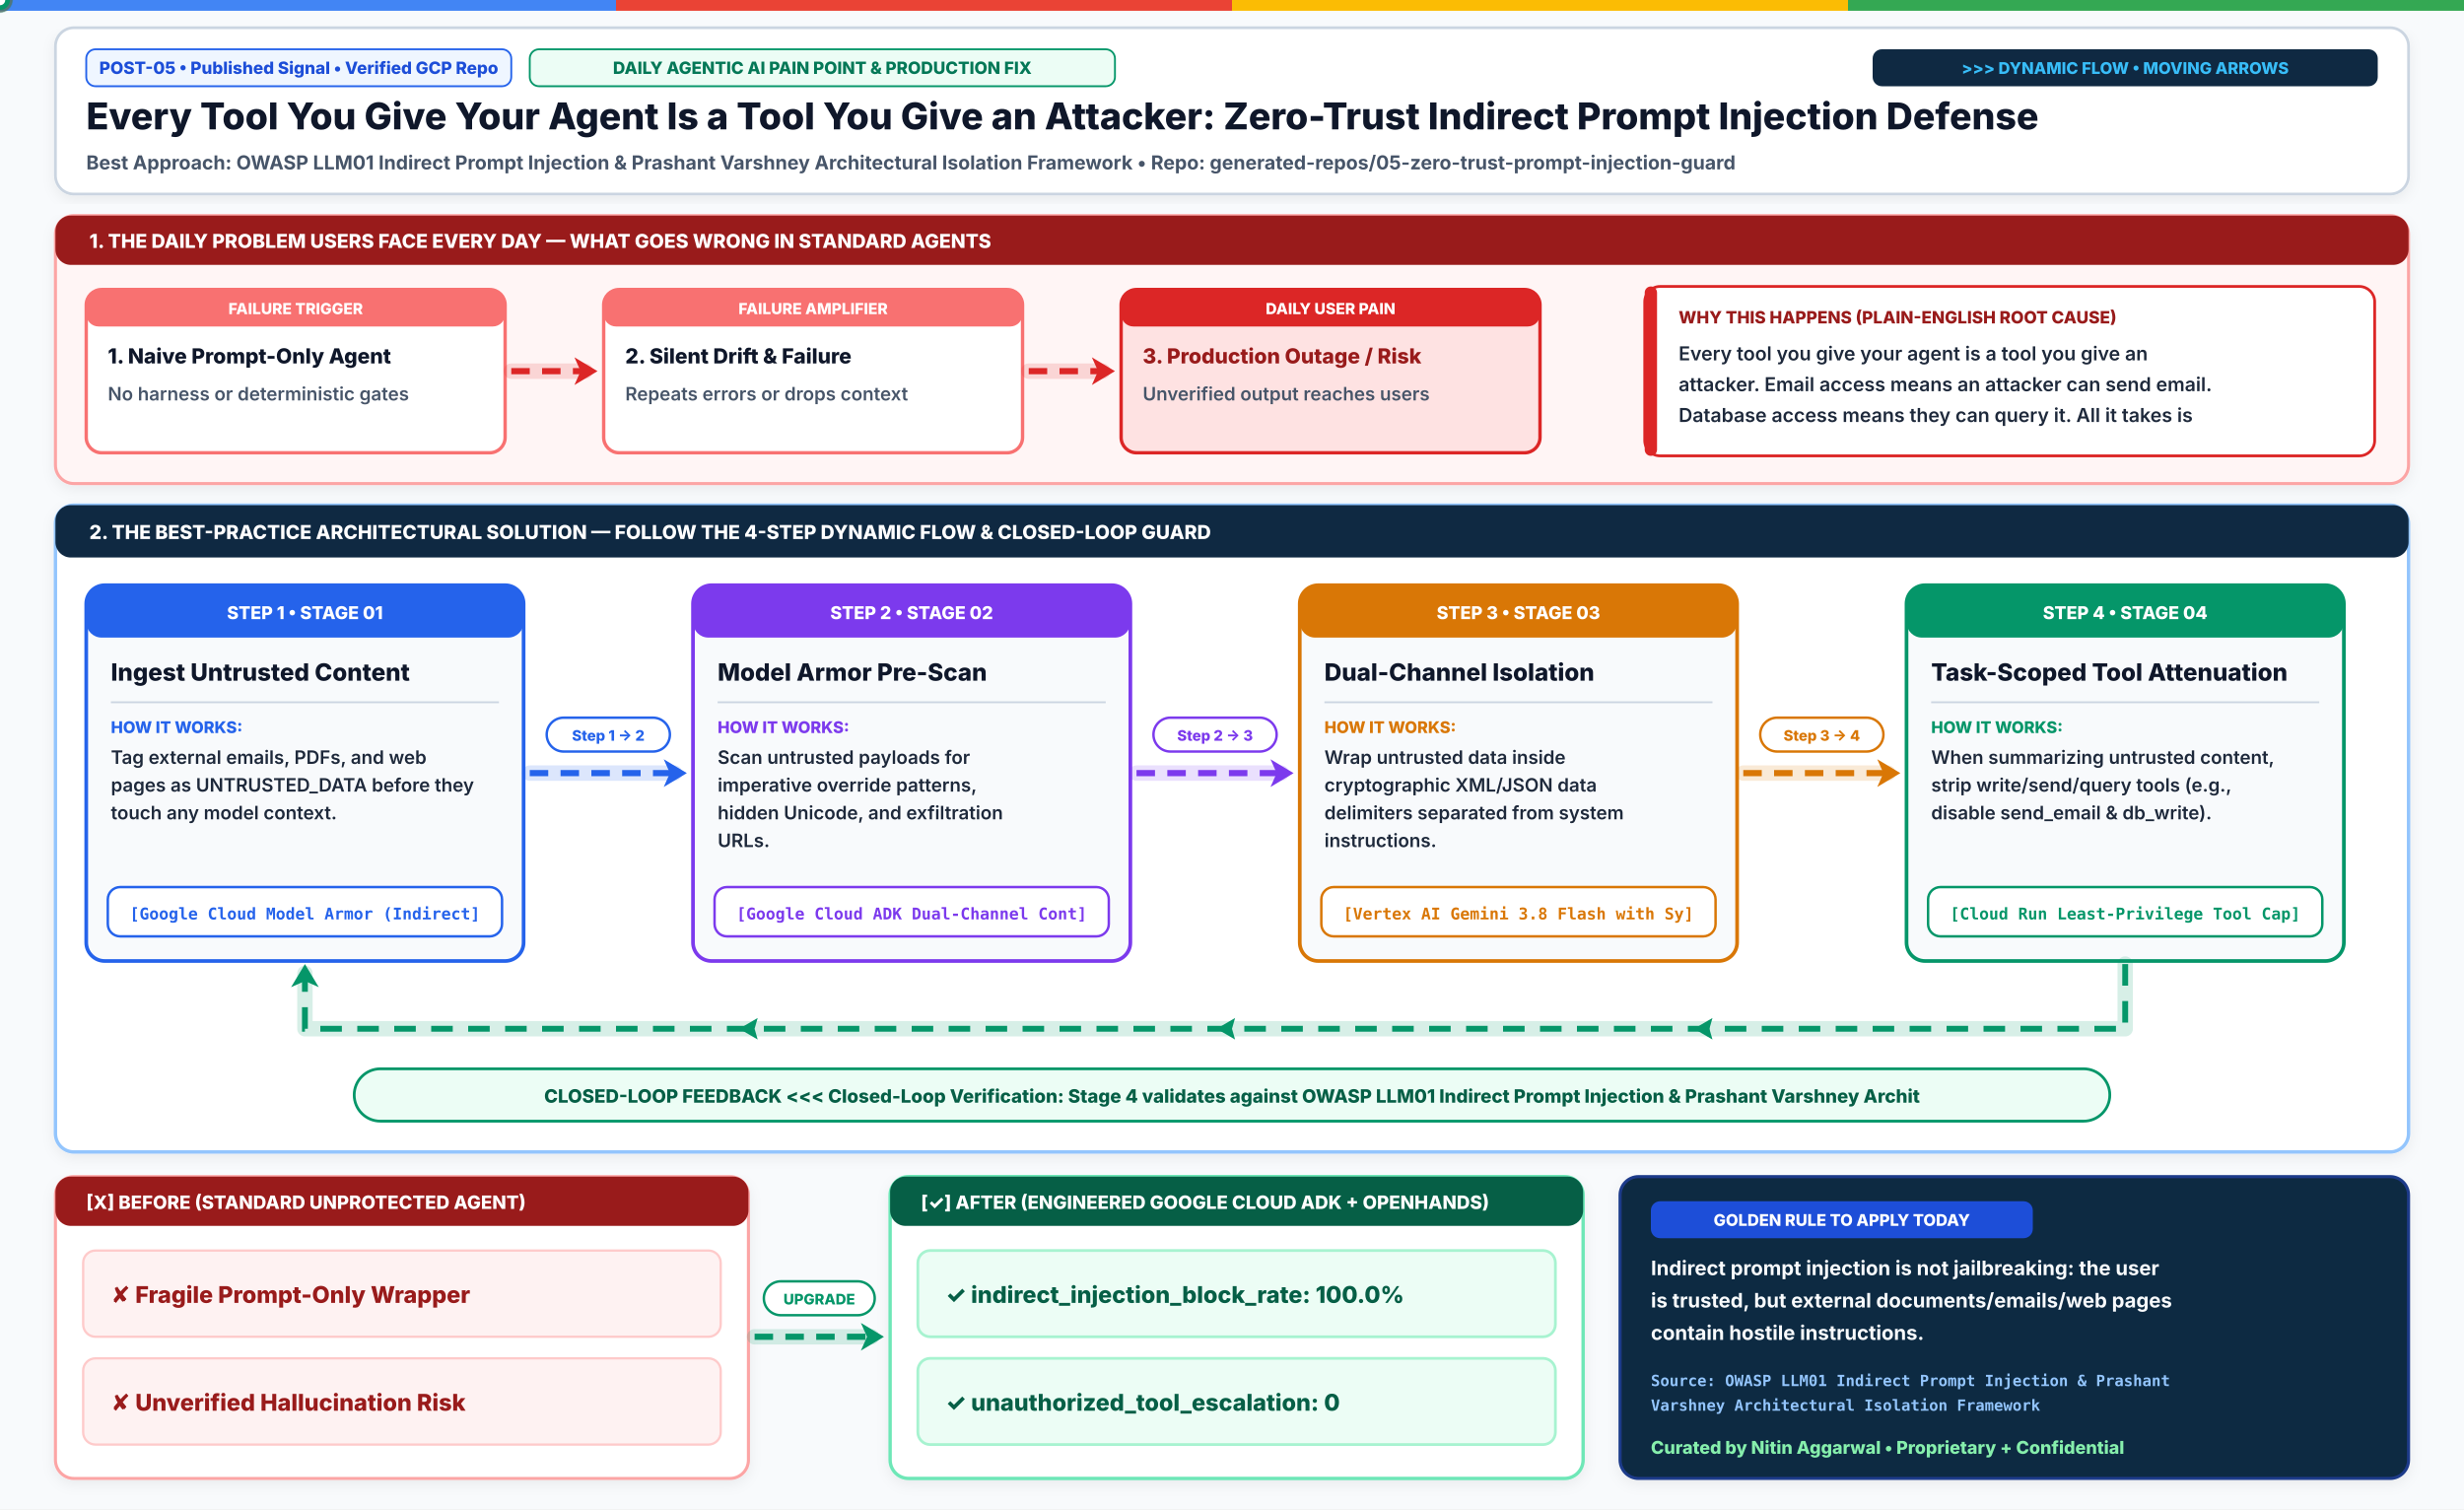
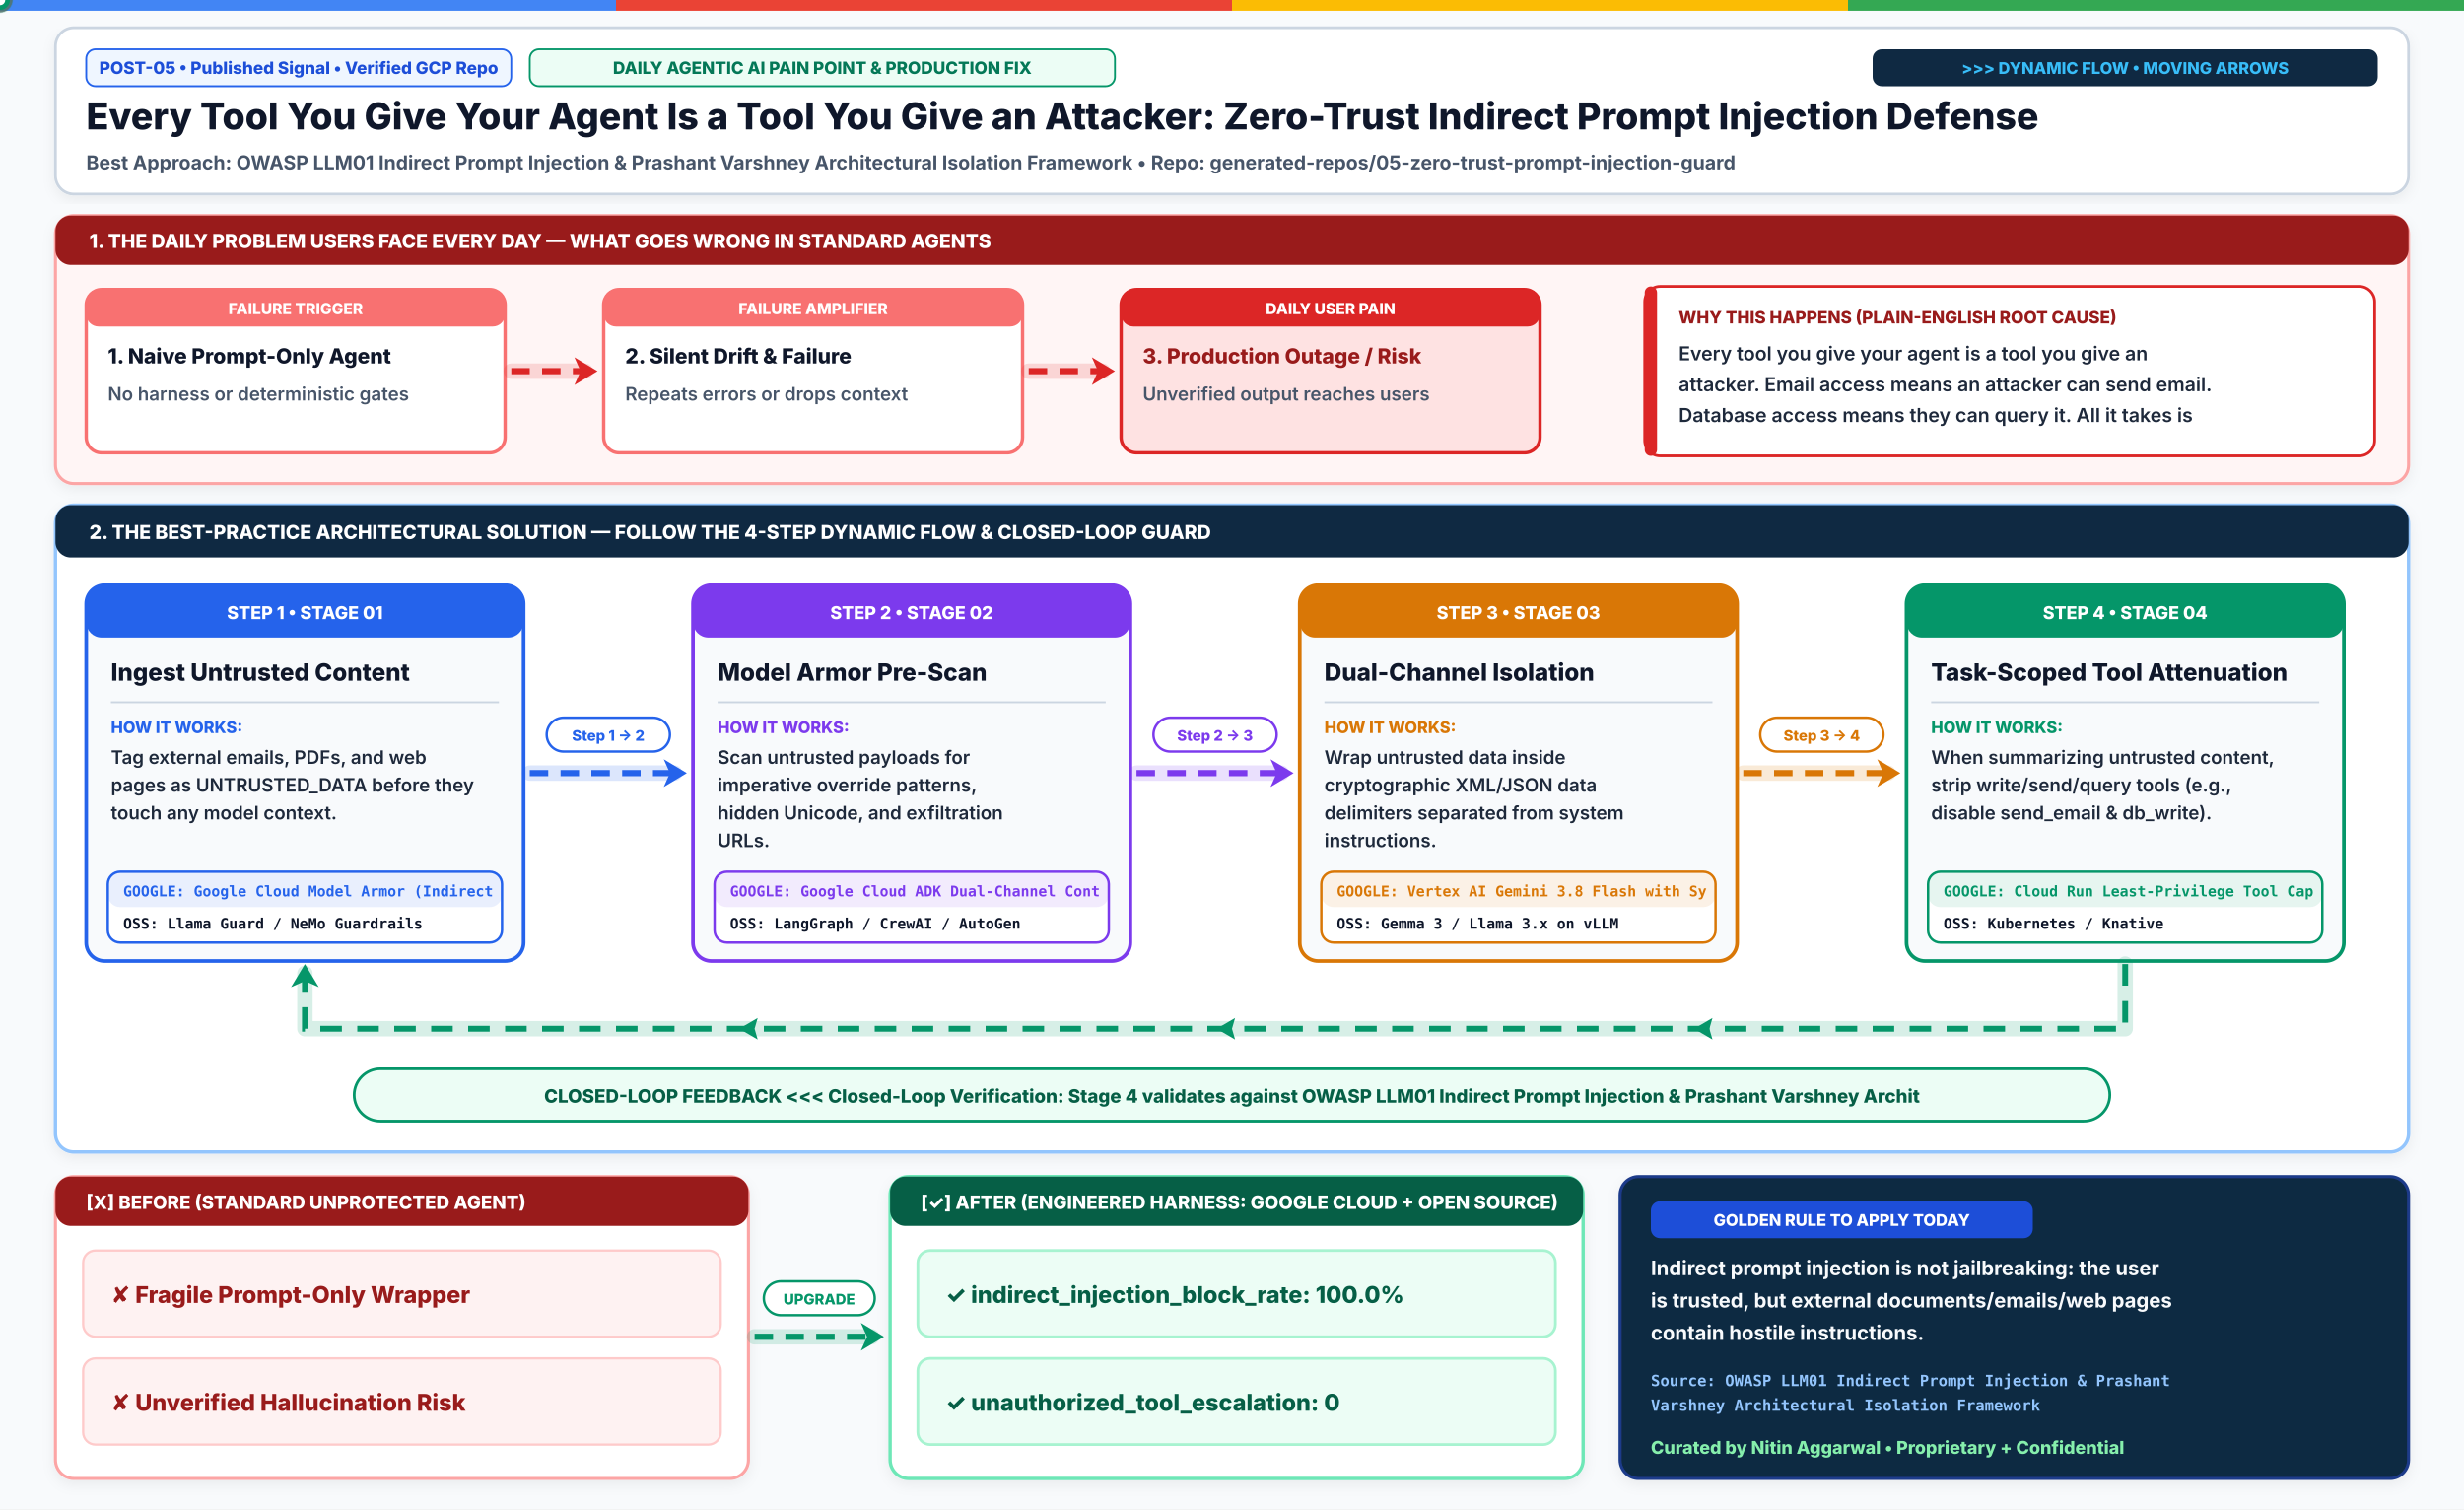
<svg xmlns="http://www.w3.org/2000/svg" viewBox="0 0 1600 980" width="1600" height="980">
  <defs>
    <filter id="cardShadow" x="-2%" y="-2%" width="104%" height="108%">
      <feDropShadow dx="0" dy="3" stdDeviation="4" flood-color="#0F172A" flood-opacity="0.06" />
    </filter>
    <style>
    @keyframes arrowStream {
      from { stroke-dashoffset: 40; }
      to   { stroke-dashoffset: 0; }
    }
    @keyframes returnStream {
      from { stroke-dashoffset: 0; }
      to   { stroke-dashoffset: 48; }
    }
    @keyframes pulseGlow {
      0%, 100% { stroke-width: 2.4px; }
      50%      { stroke-width: 4.2px; }
    }
    .moving-arrow-line {
      animation: arrowStream 1.0s linear infinite;
    }
    .moving-return-line {
      animation: returnStream 1.2s linear infinite;
    }
    .step-card-animated {
      animation: pulseGlow 2.4s ease-in-out infinite;
    }
  </style>
  </defs>
  <rect x="0" y="0" width="1600" height="980" fill="#F8FAFC" />
  <rect x="0" y="0" width="400" height="7" fill="#4285F4" />
  <rect x="400" y="0" width="400" height="7" fill="#EA4335" />
  <rect x="800" y="0" width="400" height="7" fill="#FBBC04" />
  <rect x="1200" y="0" width="400" height="7" fill="#34A853" />
  <rect x="36" y="18" width="1528" height="108" rx="12" fill="#FFFFFF" stroke="#CBD5E1" stroke-width="1.8" filter="url(#cardShadow)" />
  <rect x="56" y="32" width="276" height="24" rx="6" fill="#EFF6FF" stroke="#2563EB" stroke-width="1.2" />
  <text x="194" y="48" font-family="Inter, sans-serif" font-size="11" font-weight="800" fill="#1D4ED8" text-anchor="middle">POST-05 • Published Signal • Verified GCP Repo</text>
  <rect x="344" y="32" width="380" height="24" rx="6" fill="#ECFDF5" stroke="#059669" stroke-width="1.2" />
  <text x="534" y="48" font-family="Inter, sans-serif" font-size="11" font-weight="800" fill="#047857" text-anchor="middle">DAILY AGENTIC AI PAIN POINT &amp; PRODUCTION FIX</text>
  <rect x="1216" y="32" width="328" height="24" rx="6" fill="#0F2942" />
  <text x="1380" y="48" font-family="Inter, sans-serif" font-size="10.5" font-weight="800" fill="#38BDF8" text-anchor="middle">&gt;&gt;&gt; DYNAMIC FLOW • MOVING ARROWS</text>
  <text x="56" y="84" font-family="Inter, sans-serif" font-size="24" font-weight="800" fill="#0F172A">Every Tool You Give Your Agent Is a Tool You Give an Attacker: Zero-Trust Indirect Prompt Injection Defense</text>
  <text x="56" y="110" font-family="Inter, sans-serif" font-size="12.5" font-weight="700" fill="#475569">Best Approach: OWASP LLM01 Indirect Prompt Injection &amp; Prashant Varshney Architectural Isolation Framework  •  Repo: generated-repos/05-zero-trust-prompt-injection-guard</text>
  <rect x="36" y="140" width="1528" height="174" rx="12" fill="#FFF5F5" stroke="#FCA5A5" stroke-width="2" filter="url(#cardShadow)" />
  <rect x="36" y="140" width="1528" height="32" rx="10" fill="#991B1B" />
  <text x="58" y="161" font-family="Inter, sans-serif" font-size="12.5" font-weight="800" fill="#FFFFFF">1. THE DAILY PROBLEM USERS FACE EVERY DAY — WHAT GOES WRONG IN STANDARD AGENTS</text>
  <rect x="56" y="188" width="272" height="106" rx="10" fill="#FFFFFF" stroke="#F87171" stroke-width="2.2" />
  <rect x="56" y="188" width="272" height="24" rx="8" fill="#F87171" />
  <text x="192" y="204" font-family="Inter, sans-serif" font-size="10" font-weight="800" fill="#FFFFFF" text-anchor="middle">FAILURE TRIGGER</text>
  <text x="70" y="236" font-family="Inter, sans-serif" font-size="13.5" font-weight="800" fill="#0F172A">1. Naive Prompt-Only Agent</text>
  <text x="70" y="260" font-family="Inter, sans-serif" font-size="12" font-weight="600" fill="#475569">No harness or deterministic gates</text>
  <line x1="332" y1="241" x2="380" y2="241" stroke="#DC2626" stroke-opacity="0.16" stroke-width="10" stroke-linecap="round" />
  <line x1="332" y1="241" x2="380" y2="241" class="moving-arrow-line" stroke="#DC2626" stroke-width="4" stroke-dasharray="12 8" stroke-dashoffset="0.0" />
  <polygon points="388,241 373,232 377,241 373,250" fill="#DC2626" />
  <path id="prob_arr_0_path" d="M 336 241 L 376 241" fill="none" stroke="none" />
  <g>
    <circle r="8" fill="#DC2626" fill-opacity="0.26" />
    <circle r="4.8" fill="#FFFFFF" stroke="#DC2626" stroke-width="2.8" />
    <animateMotion dur="1.3s" repeatCount="indefinite">
      <mpath href="#prob_arr_0_path" />
    </animateMotion>
  </g>
  <rect x="392" y="188" width="272" height="106" rx="10" fill="#FFFFFF" stroke="#F87171" stroke-width="2.2" />
  <rect x="392" y="188" width="272" height="24" rx="8" fill="#F87171" />
  <text x="528" y="204" font-family="Inter, sans-serif" font-size="10" font-weight="800" fill="#FFFFFF" text-anchor="middle">FAILURE AMPLIFIER</text>
  <text x="406" y="236" font-family="Inter, sans-serif" font-size="13.5" font-weight="800" fill="#0F172A">2. Silent Drift &amp; Failure</text>
  <text x="406" y="260" font-family="Inter, sans-serif" font-size="12" font-weight="600" fill="#475569">Repeats errors or drops context</text>
  <line x1="668" y1="241" x2="716" y2="241" stroke="#DC2626" stroke-opacity="0.16" stroke-width="10" stroke-linecap="round" />
  <line x1="668" y1="241" x2="716" y2="241" class="moving-arrow-line" stroke="#DC2626" stroke-width="4" stroke-dasharray="12 8" stroke-dashoffset="0.0" />
  <polygon points="724,241 709,232 713,241 709,250" fill="#DC2626" />
  <path id="prob_arr_1_path" d="M 672 241 L 712 241" fill="none" stroke="none" />
  <g>
    <circle r="8" fill="#DC2626" fill-opacity="0.26" />
    <circle r="4.8" fill="#FFFFFF" stroke="#DC2626" stroke-width="2.8" />
    <animateMotion dur="1.3s" repeatCount="indefinite">
      <mpath href="#prob_arr_1_path" />
    </animateMotion>
  </g>
  <rect x="728" y="188" width="272" height="106" rx="10" fill="#FEE2E2" stroke="#DC2626" stroke-width="2.2" />
  <rect x="728" y="188" width="272" height="24" rx="8" fill="#DC2626" />
  <text x="864" y="204" font-family="Inter, sans-serif" font-size="10" font-weight="800" fill="#FFFFFF" text-anchor="middle">DAILY USER PAIN</text>
  <text x="742" y="236" font-family="Inter, sans-serif" font-size="13.5" font-weight="800" fill="#991B1B">3. Production Outage / Risk</text>
  <text x="742" y="260" font-family="Inter, sans-serif" font-size="12" font-weight="600" fill="#475569">Unverified output reaches users</text>
  <rect x="1068" y="186" width="474" height="110" rx="10" fill="#FFFFFF" stroke="#DC2626" stroke-width="1.8" />
  <rect x="1068" y="186" width="8" height="110" rx="4" fill="#DC2626" />
  <text x="1090" y="210" font-family="Inter, sans-serif" font-size="11" font-weight="800" fill="#991B1B">WHY THIS HAPPENS (PLAIN-ENGLISH ROOT CAUSE)</text>
  <text x="1090" y="234" font-family="Inter, sans-serif" font-size="12.5" font-weight="600" fill="#1E293B">Every tool you give your agent is a tool you give an</text>
  <text x="1090" y="254" font-family="Inter, sans-serif" font-size="12.5" font-weight="600" fill="#1E293B">attacker. Email access means an attacker can send email.</text>
  <text x="1090" y="274" font-family="Inter, sans-serif" font-size="12.5" font-weight="600" fill="#1E293B">Database access means they can query it. All it takes is</text>
  <rect x="36" y="328" width="1528" height="420" rx="12" fill="#FFFFFF" stroke="#93C5FD" stroke-width="2.2" filter="url(#cardShadow)" />
  <rect x="36" y="328" width="1528" height="34" rx="10" fill="#0F2942" />
  <text x="58" y="350" font-family="Inter, sans-serif" font-size="12.5" font-weight="800" fill="#FFFFFF">2. THE BEST-PRACTICE ARCHITECTURAL SOLUTION — FOLLOW THE 4-STEP DYNAMIC FLOW &amp; CLOSED-LOOP GUARD</text>
  <rect x="56" y="380" width="284" height="244" rx="12" class="step-card-animated" fill="#F8FAFC" stroke="#2563EB" stroke-width="2.4" />
  <rect x="56" y="380" width="284" height="34" rx="10" fill="#2563EB" />
  <text x="198" y="402" font-family="Inter, sans-serif" font-size="11.5" font-weight="800" fill="#FFFFFF" text-anchor="middle">STEP 1 • STAGE 01</text>
  <text x="72" y="442" font-family="Inter, sans-serif" font-size="15.5" font-weight="800" fill="#0F172A">Ingest Untrusted Content</text>
  <line x1="72" y1="456" x2="324" y2="456" stroke="#CBD5E1" stroke-width="1.2" />
  <text x="72" y="476" font-family="Inter, sans-serif" font-size="10.5" font-weight="800" fill="#2563EB">HOW IT WORKS:</text>
  <text x="72" y="496" font-family="Inter, sans-serif" font-size="12" font-weight="600" fill="#1E293B">Tag external emails, PDFs, and web</text>
  <text x="72" y="514" font-family="Inter, sans-serif" font-size="12" font-weight="600" fill="#1E293B">pages as UNTRUSTED_DATA before they</text>
  <text x="72" y="532" font-family="Inter, sans-serif" font-size="12" font-weight="600" fill="#1E293B">touch any model context.</text>
-   <rect x="70" y="576" width="256" height="32" rx="8" fill="#FFFFFF" stroke="#2563EB" stroke-width="1.6" />
-   <text x="198" y="597" font-family="ui-monospace, monospace" font-size="10.5" font-weight="800" fill="#2563EB" text-anchor="middle">[Google Cloud Model Armor (Indirect]</text>
+   <rect x="70" y="566" width="256" height="46" rx="8" fill="#FFFFFF" stroke="#2563EB" stroke-width="1.6" />
+   <rect x="70" y="566" width="256" height="23" rx="8" fill="#2563EB" fill-opacity="0.10" />
+   <text x="80" y="582" font-family="ui-monospace, monospace" font-size="9.5" font-weight="800" fill="#2563EB">GOOGLE: Google Cloud Model Armor (Indirect</text>
+   <text x="80" y="603" font-family="ui-monospace, monospace" font-size="9.5" font-weight="800" fill="#0F172A">OSS: Llama Guard / NeMo Guardrails</text>
  <line x1="344" y1="502" x2="438" y2="502" stroke="#2563EB" stroke-opacity="0.16" stroke-width="10" stroke-linecap="round" />
  <line x1="344" y1="502" x2="438" y2="502" class="moving-arrow-line" stroke="#2563EB" stroke-width="4" stroke-dasharray="12 8" stroke-dashoffset="0.0" />
  <polygon points="446,502 431,493 435,502 431,511" fill="#2563EB" />
  <rect x="355" y="466" width="80" height="22" rx="11" fill="#FFFFFF" stroke="#2563EB" stroke-width="1.6" />
  <text x="395" y="481" font-family="Inter, sans-serif" font-size="9.5" font-weight="800" fill="#2563EB" text-anchor="middle">Step 1 -&gt; 2</text>
  <path id="sol_arr_0_path" d="M 348 502 L 434 502" fill="none" stroke="none" />
  <g>
    <circle r="8" fill="#2563EB" fill-opacity="0.26" />
    <circle r="4.8" fill="#FFFFFF" stroke="#2563EB" stroke-width="2.8" />
    <animateMotion dur="1.5s" repeatCount="indefinite">
      <mpath href="#sol_arr_0_path" />
    </animateMotion>
  </g>
  <rect x="450" y="380" width="284" height="244" rx="12" class="step-card-animated" fill="#F8FAFC" stroke="#7C3AED" stroke-width="2.4" />
  <rect x="450" y="380" width="284" height="34" rx="10" fill="#7C3AED" />
  <text x="592" y="402" font-family="Inter, sans-serif" font-size="11.5" font-weight="800" fill="#FFFFFF" text-anchor="middle">STEP 2 • STAGE 02</text>
  <text x="466" y="442" font-family="Inter, sans-serif" font-size="15.5" font-weight="800" fill="#0F172A">Model Armor Pre-Scan</text>
  <line x1="466" y1="456" x2="718" y2="456" stroke="#CBD5E1" stroke-width="1.2" />
  <text x="466" y="476" font-family="Inter, sans-serif" font-size="10.5" font-weight="800" fill="#7C3AED">HOW IT WORKS:</text>
  <text x="466" y="496" font-family="Inter, sans-serif" font-size="12" font-weight="600" fill="#1E293B">Scan untrusted payloads for</text>
  <text x="466" y="514" font-family="Inter, sans-serif" font-size="12" font-weight="600" fill="#1E293B">imperative override patterns,</text>
  <text x="466" y="532" font-family="Inter, sans-serif" font-size="12" font-weight="600" fill="#1E293B">hidden Unicode, and exfiltration</text>
  <text x="466" y="550" font-family="Inter, sans-serif" font-size="12" font-weight="600" fill="#1E293B">URLs.</text>
-   <rect x="464" y="576" width="256" height="32" rx="8" fill="#FFFFFF" stroke="#7C3AED" stroke-width="1.6" />
-   <text x="592" y="597" font-family="ui-monospace, monospace" font-size="10.5" font-weight="800" fill="#7C3AED" text-anchor="middle">[Google Cloud ADK Dual-Channel Cont]</text>
+   <rect x="464" y="566" width="256" height="46" rx="8" fill="#FFFFFF" stroke="#7C3AED" stroke-width="1.6" />
+   <rect x="464" y="566" width="256" height="23" rx="8" fill="#7C3AED" fill-opacity="0.10" />
+   <text x="474" y="582" font-family="ui-monospace, monospace" font-size="9.5" font-weight="800" fill="#7C3AED">GOOGLE: Google Cloud ADK Dual-Channel Cont</text>
+   <text x="474" y="603" font-family="ui-monospace, monospace" font-size="9.5" font-weight="800" fill="#0F172A">OSS: LangGraph / CrewAI / AutoGen</text>
  <line x1="738" y1="502" x2="832" y2="502" stroke="#7C3AED" stroke-opacity="0.16" stroke-width="10" stroke-linecap="round" />
  <line x1="738" y1="502" x2="832" y2="502" class="moving-arrow-line" stroke="#7C3AED" stroke-width="4" stroke-dasharray="12 8" stroke-dashoffset="0.0" />
  <polygon points="840,502 825,493 829,502 825,511" fill="#7C3AED" />
  <rect x="749" y="466" width="80" height="22" rx="11" fill="#FFFFFF" stroke="#7C3AED" stroke-width="1.6" />
  <text x="789" y="481" font-family="Inter, sans-serif" font-size="9.5" font-weight="800" fill="#7C3AED" text-anchor="middle">Step 2 -&gt; 3</text>
  <path id="sol_arr_1_path" d="M 742 502 L 828 502" fill="none" stroke="none" />
  <g>
    <circle r="8" fill="#7C3AED" fill-opacity="0.26" />
    <circle r="4.8" fill="#FFFFFF" stroke="#7C3AED" stroke-width="2.8" />
    <animateMotion dur="1.5s" repeatCount="indefinite">
      <mpath href="#sol_arr_1_path" />
    </animateMotion>
  </g>
  <rect x="844" y="380" width="284" height="244" rx="12" class="step-card-animated" fill="#F8FAFC" stroke="#D97706" stroke-width="2.4" />
  <rect x="844" y="380" width="284" height="34" rx="10" fill="#D97706" />
  <text x="986" y="402" font-family="Inter, sans-serif" font-size="11.5" font-weight="800" fill="#FFFFFF" text-anchor="middle">STEP 3 • STAGE 03</text>
  <text x="860" y="442" font-family="Inter, sans-serif" font-size="15.5" font-weight="800" fill="#0F172A">Dual-Channel Isolation</text>
  <line x1="860" y1="456" x2="1112" y2="456" stroke="#CBD5E1" stroke-width="1.2" />
  <text x="860" y="476" font-family="Inter, sans-serif" font-size="10.5" font-weight="800" fill="#D97706">HOW IT WORKS:</text>
  <text x="860" y="496" font-family="Inter, sans-serif" font-size="12" font-weight="600" fill="#1E293B">Wrap untrusted data inside</text>
  <text x="860" y="514" font-family="Inter, sans-serif" font-size="12" font-weight="600" fill="#1E293B">cryptographic XML/JSON data</text>
  <text x="860" y="532" font-family="Inter, sans-serif" font-size="12" font-weight="600" fill="#1E293B">delimiters separated from system</text>
  <text x="860" y="550" font-family="Inter, sans-serif" font-size="12" font-weight="600" fill="#1E293B">instructions.</text>
-   <rect x="858" y="576" width="256" height="32" rx="8" fill="#FFFFFF" stroke="#D97706" stroke-width="1.6" />
-   <text x="986" y="597" font-family="ui-monospace, monospace" font-size="10.5" font-weight="800" fill="#D97706" text-anchor="middle">[Vertex AI Gemini 3.8 Flash with Sy]</text>
+   <rect x="858" y="566" width="256" height="46" rx="8" fill="#FFFFFF" stroke="#D97706" stroke-width="1.6" />
+   <rect x="858" y="566" width="256" height="23" rx="8" fill="#D97706" fill-opacity="0.10" />
+   <text x="868" y="582" font-family="ui-monospace, monospace" font-size="9.5" font-weight="800" fill="#D97706">GOOGLE: Vertex AI Gemini 3.8 Flash with Sy</text>
+   <text x="868" y="603" font-family="ui-monospace, monospace" font-size="9.5" font-weight="800" fill="#0F172A">OSS: Gemma 3 / Llama 3.x on vLLM</text>
  <line x1="1132" y1="502" x2="1226" y2="502" stroke="#D97706" stroke-opacity="0.16" stroke-width="10" stroke-linecap="round" />
  <line x1="1132" y1="502" x2="1226" y2="502" class="moving-arrow-line" stroke="#D97706" stroke-width="4" stroke-dasharray="12 8" stroke-dashoffset="0.0" />
  <polygon points="1234,502 1219,493 1223,502 1219,511" fill="#D97706" />
  <rect x="1143" y="466" width="80" height="22" rx="11" fill="#FFFFFF" stroke="#D97706" stroke-width="1.6" />
  <text x="1183" y="481" font-family="Inter, sans-serif" font-size="9.5" font-weight="800" fill="#D97706" text-anchor="middle">Step 3 -&gt; 4</text>
  <path id="sol_arr_2_path" d="M 1136 502 L 1222 502" fill="none" stroke="none" />
  <g>
    <circle r="8" fill="#D97706" fill-opacity="0.26" />
    <circle r="4.8" fill="#FFFFFF" stroke="#D97706" stroke-width="2.8" />
    <animateMotion dur="1.5s" repeatCount="indefinite">
      <mpath href="#sol_arr_2_path" />
    </animateMotion>
  </g>
  <rect x="1238" y="380" width="284" height="244" rx="12" class="step-card-animated" fill="#F8FAFC" stroke="#059669" stroke-width="2.4" />
  <rect x="1238" y="380" width="284" height="34" rx="10" fill="#059669" />
  <text x="1380" y="402" font-family="Inter, sans-serif" font-size="11.5" font-weight="800" fill="#FFFFFF" text-anchor="middle">STEP 4 • STAGE 04</text>
  <text x="1254" y="442" font-family="Inter, sans-serif" font-size="15.5" font-weight="800" fill="#0F172A">Task-Scoped Tool Attenuation</text>
  <line x1="1254" y1="456" x2="1506" y2="456" stroke="#CBD5E1" stroke-width="1.2" />
  <text x="1254" y="476" font-family="Inter, sans-serif" font-size="10.5" font-weight="800" fill="#059669">HOW IT WORKS:</text>
  <text x="1254" y="496" font-family="Inter, sans-serif" font-size="12" font-weight="600" fill="#1E293B">When summarizing untrusted content,</text>
  <text x="1254" y="514" font-family="Inter, sans-serif" font-size="12" font-weight="600" fill="#1E293B">strip write/send/query tools (e.g.,</text>
  <text x="1254" y="532" font-family="Inter, sans-serif" font-size="12" font-weight="600" fill="#1E293B">disable send_email &amp; db_write).</text>
-   <rect x="1252" y="576" width="256" height="32" rx="8" fill="#FFFFFF" stroke="#059669" stroke-width="1.6" />
-   <text x="1380" y="597" font-family="ui-monospace, monospace" font-size="10.5" font-weight="800" fill="#059669" text-anchor="middle">[Cloud Run Least-Privilege Tool Cap]</text>
+   <rect x="1252" y="566" width="256" height="46" rx="8" fill="#FFFFFF" stroke="#059669" stroke-width="1.6" />
+   <rect x="1252" y="566" width="256" height="23" rx="8" fill="#059669" fill-opacity="0.10" />
+   <text x="1262" y="582" font-family="ui-monospace, monospace" font-size="9.5" font-weight="800" fill="#059669">GOOGLE: Cloud Run Least-Privilege Tool Cap</text>
+   <text x="1262" y="603" font-family="ui-monospace, monospace" font-size="9.5" font-weight="800" fill="#0F172A">OSS: Kubernetes / Knative</text>
  <path d="M 1380 626 L 1380 668 L 198 668 L 198 632" fill="none" stroke="#059669" stroke-opacity="0.16" stroke-width="10" stroke-linecap="round" stroke-linejoin="round" />
  <path id="closed_loop_return_path" d="M 1380 626 L 1380 668 L 198 668 L 198 632" class="moving-return-line" fill="none" stroke="#059669" stroke-width="3.8" stroke-dasharray="14 10" stroke-dashoffset="0.0" />
  <polygon points="198,626 189,641 198,637 207,641" fill="#059669" />
  <polygon points="480,668 492,661 490,668 492,675" fill="#059669" />
  <polygon points="790,668 802,661 800,668 802,675" fill="#059669" />
  <polygon points="1100,668 1112,661 1110,668 1112,675" fill="#059669" />
  <rect x="230" y="694" width="1140" height="34" rx="17" fill="#ECFDF5" stroke="#059669" stroke-width="1.8" />
  <text x="800" y="716" font-family="Inter, sans-serif" font-size="12" font-weight="800" fill="#065F46" text-anchor="middle">CLOSED-LOOP FEEDBACK &lt;&lt;&lt; Closed-Loop Verification: Stage 4 validates against OWASP LLM01 Indirect Prompt Injection &amp; Prashant Varshney Archit</text>
  <g>
    <circle r="8.5" fill="#059669" fill-opacity="0.26" />
    <circle r="5" fill="#FFFFFF" stroke="#059669" stroke-width="2.8" />
    <animateMotion dur="2.8s" repeatCount="indefinite">
      <mpath href="#closed_loop_return_path" />
    </animateMotion>
  </g>
  <rect x="36" y="764" width="450" height="196" rx="12" fill="#FFFFFF" stroke="#FCA5A5" stroke-width="2" filter="url(#cardShadow)" />
  <rect x="36" y="764" width="450" height="32" rx="10" fill="#991B1B" />
  <text x="56" y="785" font-family="Inter, sans-serif" font-size="12" font-weight="800" fill="#FFFFFF">[X] BEFORE (STANDARD UNPROTECTED AGENT)</text>
  <rect x="54" y="812" width="414" height="56" rx="8" fill="#FEF2F2" stroke="#FECACA" stroke-width="1.5" />
  <text x="72" y="846" font-family="Inter, sans-serif" font-size="15" font-weight="800" fill="#991B1B">✘ Fragile Prompt-Only Wrapper</text>
  <rect x="54" y="882" width="414" height="56" rx="8" fill="#FEF2F2" stroke="#FECACA" stroke-width="1.5" />
  <text x="72" y="916" font-family="Inter, sans-serif" font-size="15" font-weight="800" fill="#991B1B">✘ Unverified Hallucination Risk</text>
  <line x1="490" y1="868" x2="566" y2="868" stroke="#059669" stroke-opacity="0.16" stroke-width="10" stroke-linecap="round" />
  <line x1="490" y1="868" x2="566" y2="868" class="moving-arrow-line" stroke="#059669" stroke-width="4" stroke-dasharray="12 8" stroke-dashoffset="0.0" />
  <polygon points="574,868 559,859 563,868 559,877" fill="#059669" />
  <rect x="496" y="832" width="72" height="22" rx="11" fill="#FFFFFF" stroke="#059669" stroke-width="1.6" />
  <text x="532" y="847" font-family="Inter, sans-serif" font-size="9.5" font-weight="800" fill="#059669" text-anchor="middle">UPGRADE</text>
  <path id="ba_transform_arr_path" d="M 494 868 L 562 868" fill="none" stroke="none" />
  <g>
    <circle r="8" fill="#059669" fill-opacity="0.26" />
    <circle r="4.8" fill="#FFFFFF" stroke="#059669" stroke-width="2.8" />
    <animateMotion dur="1.2s" repeatCount="indefinite">
      <mpath href="#ba_transform_arr_path" />
    </animateMotion>
  </g>
  <rect x="578" y="764" width="450" height="196" rx="12" fill="#FFFFFF" stroke="#6EE7B7" stroke-width="2.2" filter="url(#cardShadow)" />
  <rect x="578" y="764" width="450" height="32" rx="10" fill="#065F46" />
-   <text x="598" y="785" font-family="Inter, sans-serif" font-size="12" font-weight="800" fill="#FFFFFF">[✓] AFTER (ENGINEERED GOOGLE CLOUD ADK + OPENHANDS)</text>
+   <text x="598" y="785" font-family="Inter, sans-serif" font-size="12" font-weight="800" fill="#FFFFFF">[✓] AFTER (ENGINEERED HARNESS: GOOGLE CLOUD + OPEN SOURCE)</text>
  <rect x="596" y="812" width="414" height="56" rx="8" fill="#ECFDF5" stroke="#A7F3D0" stroke-width="1.8" />
  <text x="614" y="846" font-family="Inter, sans-serif" font-size="15" font-weight="800" fill="#065F46">✓ indirect_injection_block_rate: 100.0%</text>
  <rect x="596" y="882" width="414" height="56" rx="8" fill="#ECFDF5" stroke="#A7F3D0" stroke-width="1.8" />
  <text x="614" y="916" font-family="Inter, sans-serif" font-size="15" font-weight="800" fill="#065F46">✓ unauthorized_tool_escalation: 0</text>
  <rect x="1052" y="764" width="512" height="196" rx="12" fill="#0F2942" stroke="#1E3A8A" stroke-width="2" filter="url(#cardShadow)" />
  <rect x="1072" y="780" width="248" height="24" rx="6" fill="#1D4ED8" />
  <text x="1196" y="796" font-family="Inter, sans-serif" font-size="10.5" font-weight="800" fill="#FFFFFF" text-anchor="middle">GOLDEN RULE TO APPLY TODAY</text>
  <text x="1072" y="828" font-family="Inter, sans-serif" font-size="13" font-weight="700" fill="#F8FAFC">Indirect prompt injection is not jailbreaking: the user</text>
  <text x="1072" y="849" font-family="Inter, sans-serif" font-size="13" font-weight="700" fill="#F8FAFC">is trusted, but external documents/emails/web pages</text>
  <text x="1072" y="870" font-family="Inter, sans-serif" font-size="13" font-weight="700" fill="#F8FAFC">contain hostile instructions.</text>
  <text x="1072" y="900" font-family="ui-monospace, monospace" font-size="10" font-weight="700" fill="#93C5FD">Source: OWASP LLM01 Indirect Prompt Injection &amp; Prashant</text>
  <text x="1072" y="916" font-family="ui-monospace, monospace" font-size="10" font-weight="700" fill="#93C5FD">Varshney Architectural Isolation Framework</text>
  <text x="1072" y="944" font-family="Inter, sans-serif" font-size="11.5" font-weight="800" fill="#86EFAC">Curated by Nitin Aggarwal  •  Proprietary + Confidential</text>
</svg>
